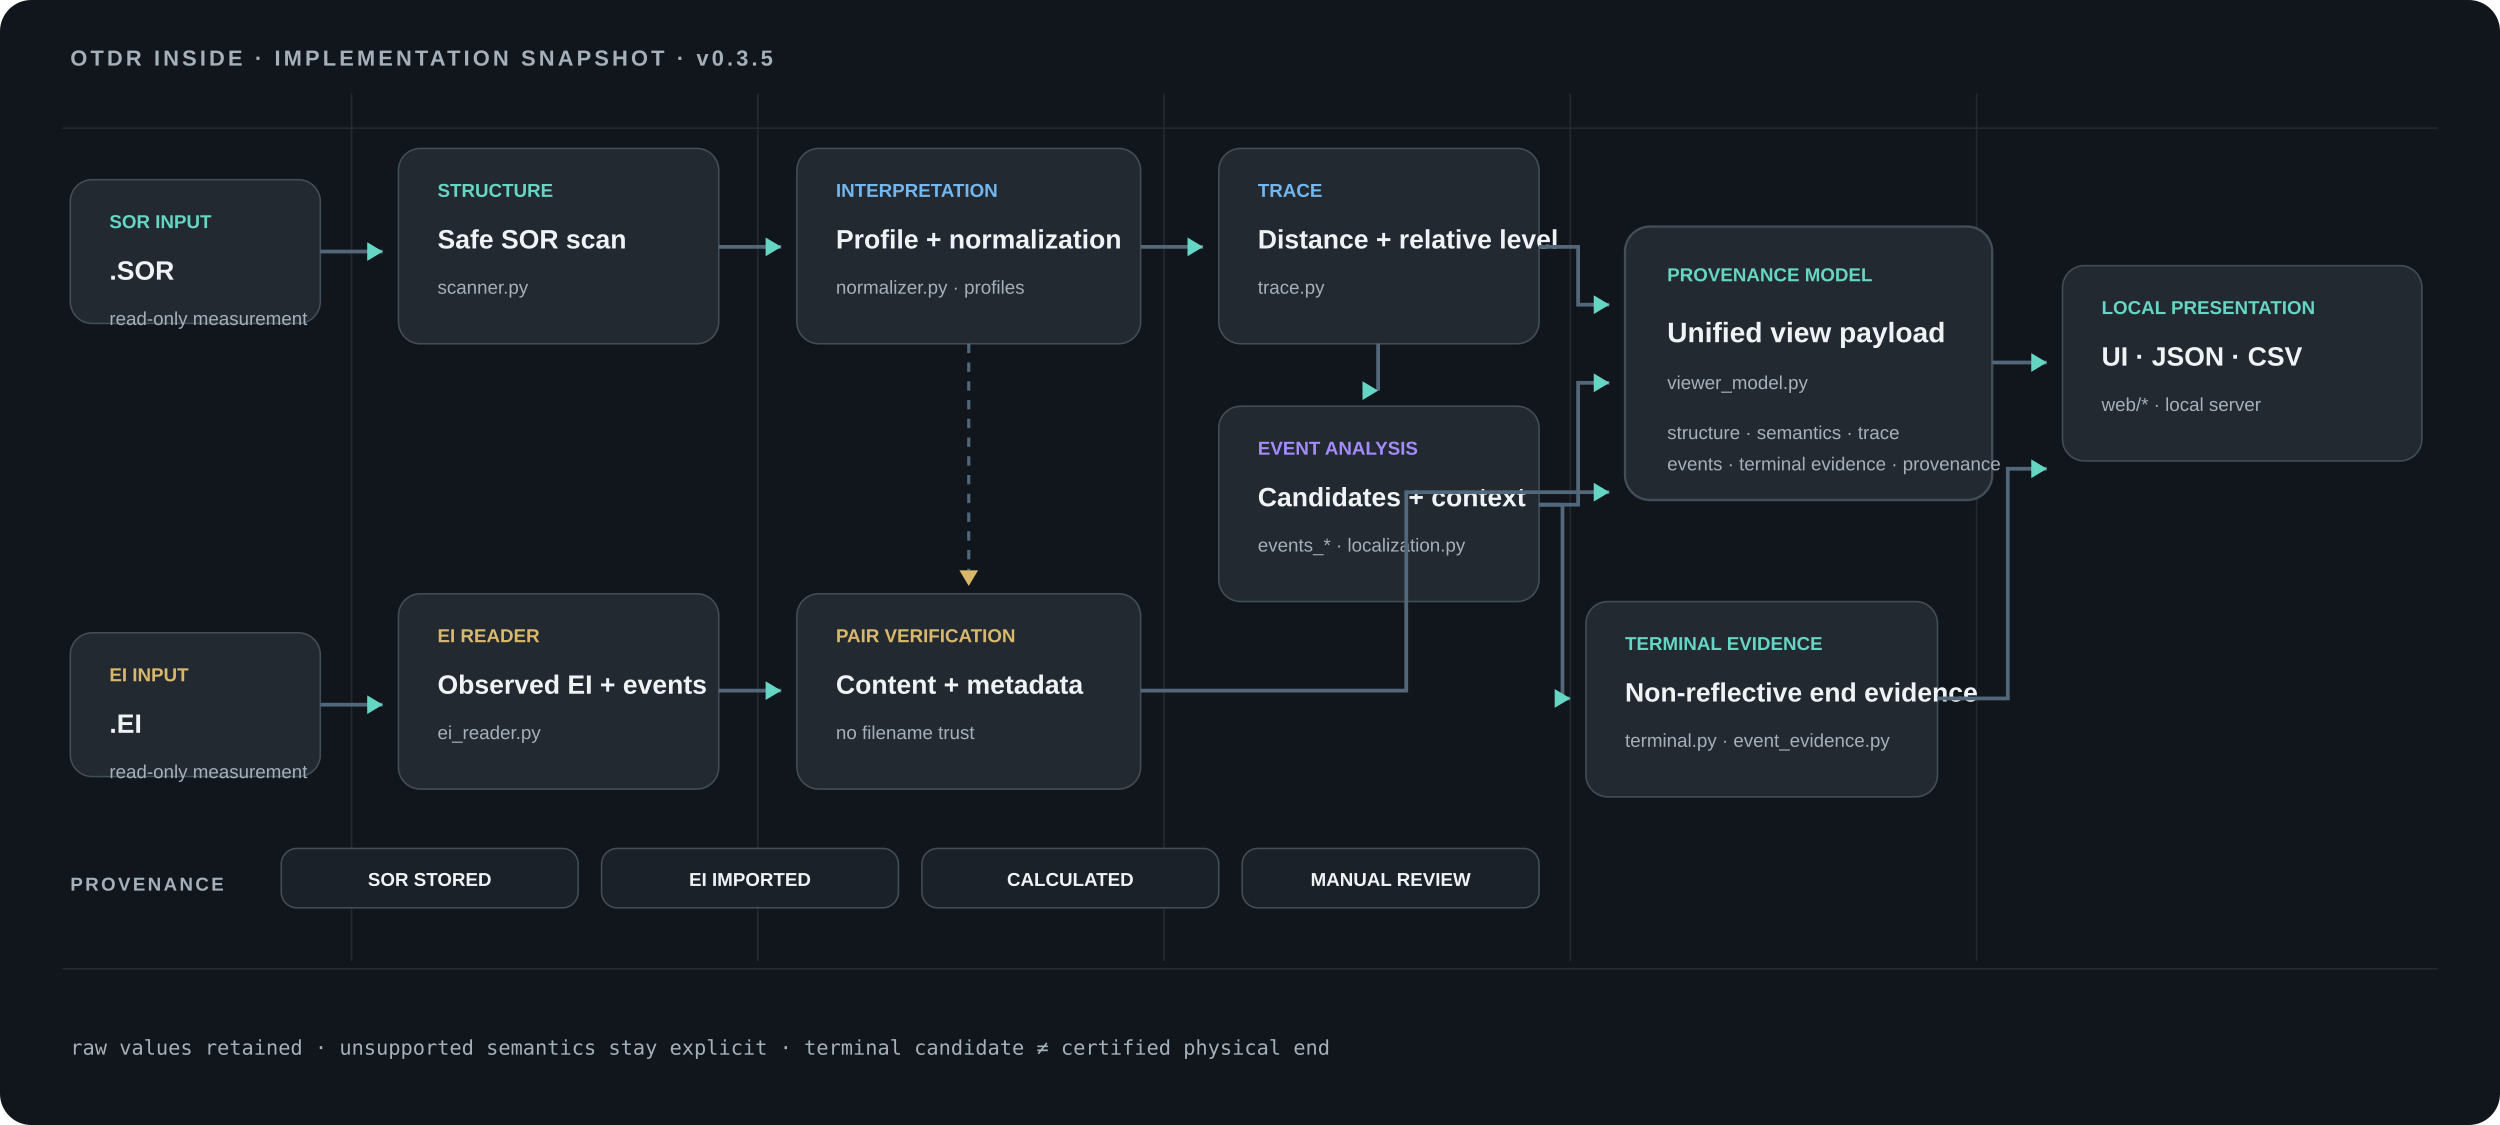
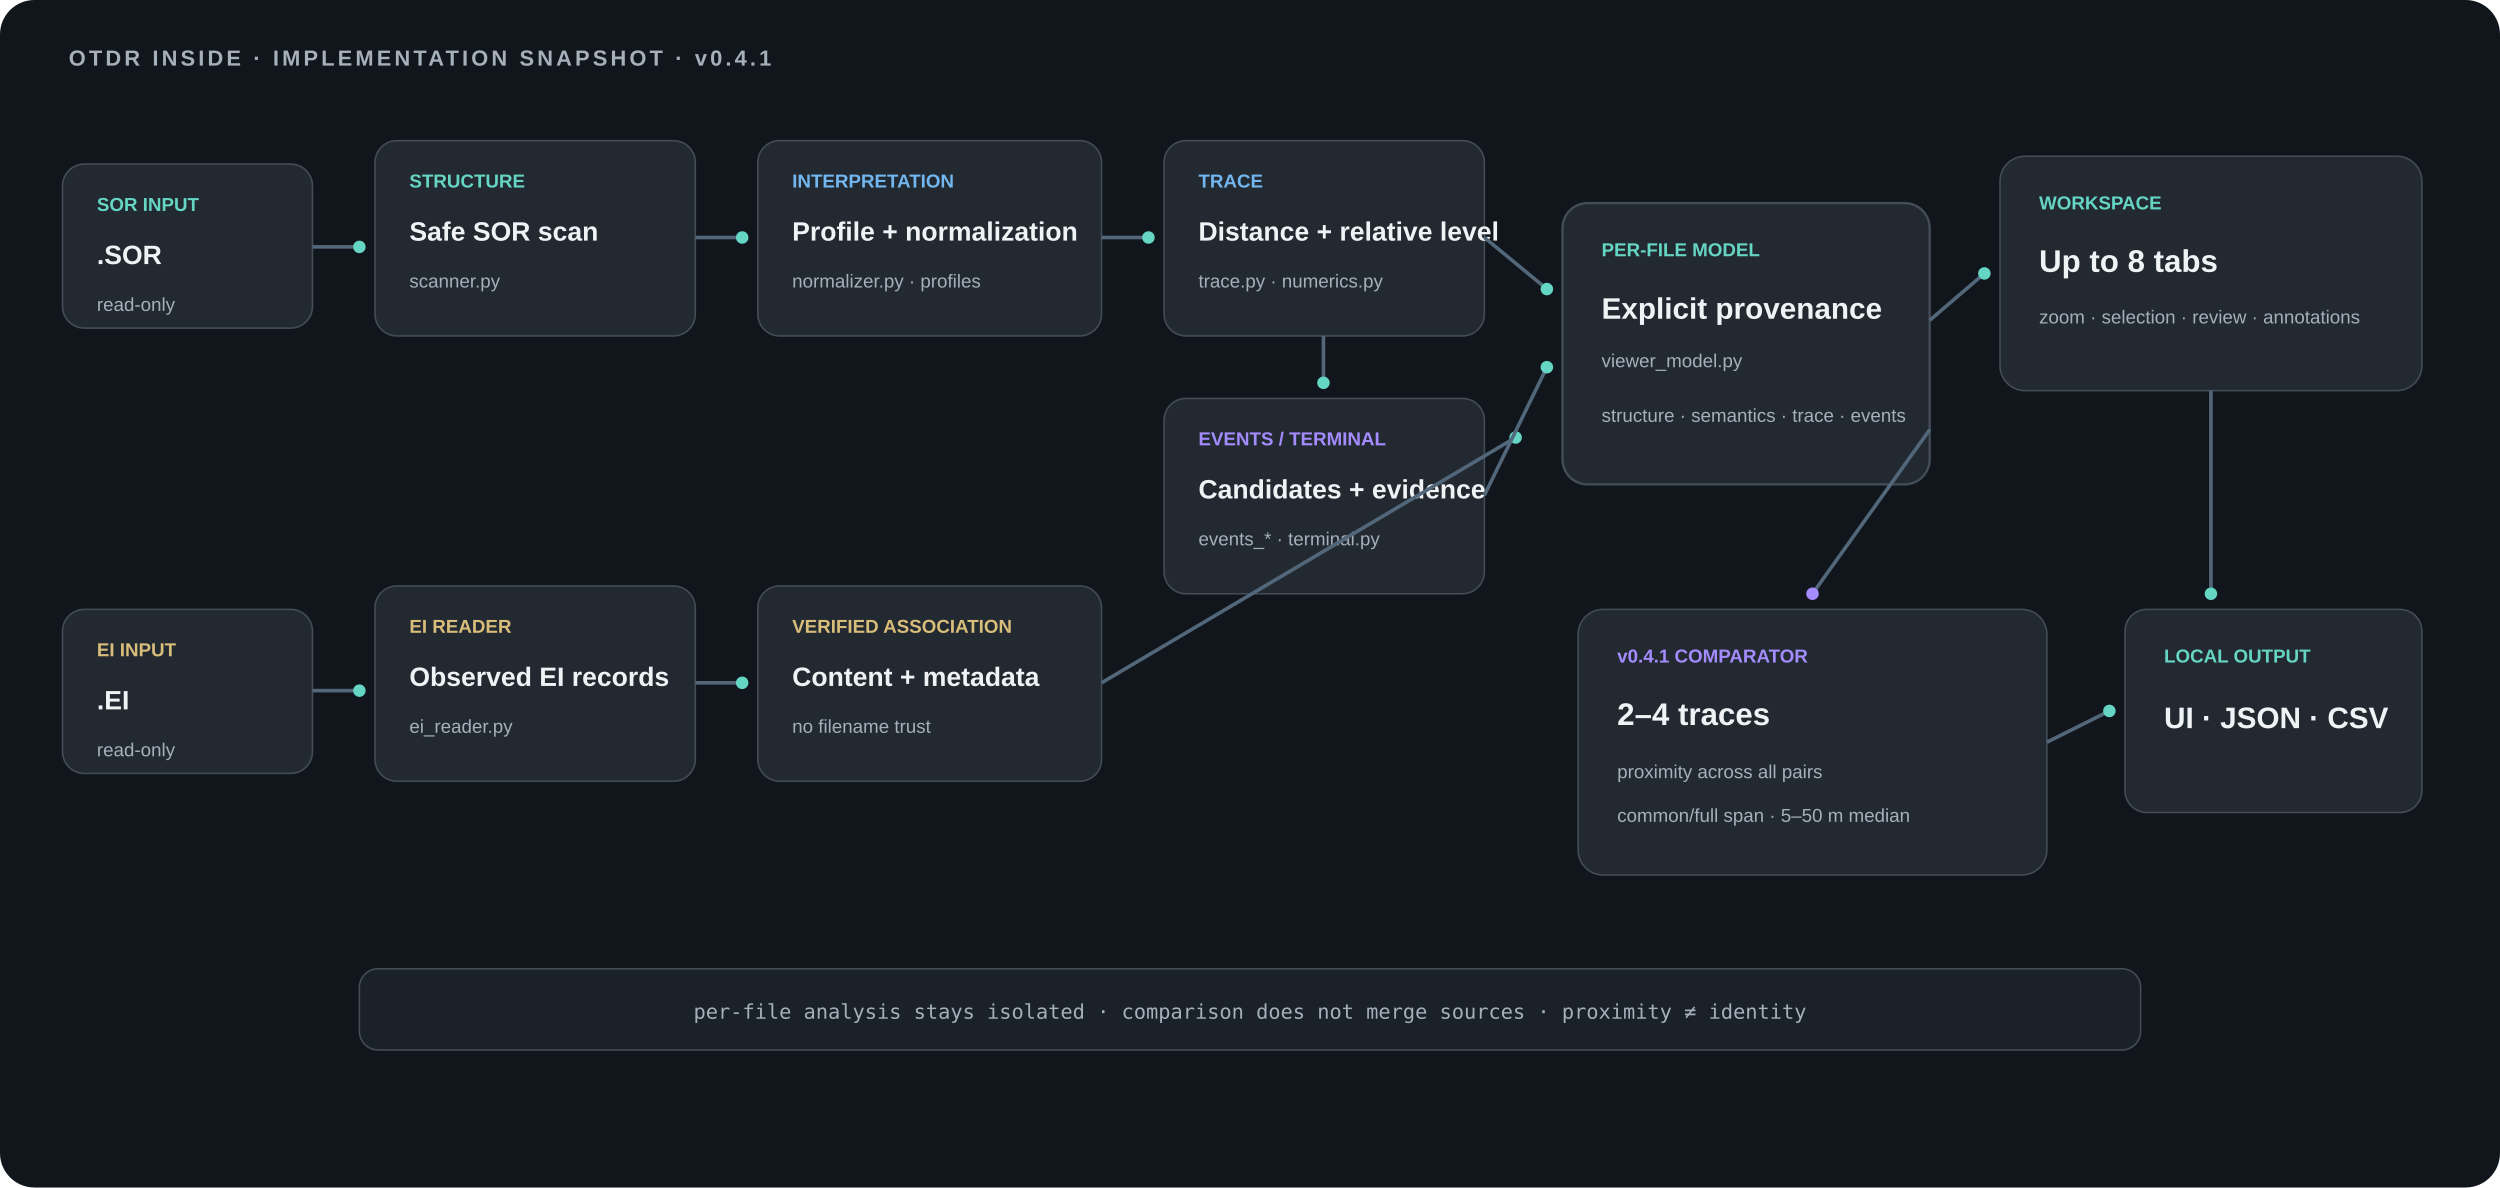
- <svg xmlns="http://www.w3.org/2000/svg" width="1600" height="720" viewBox="0 0 1600 720">
-   <rect width="1600" height="720" rx="20" fill="#11161d" />
-   <g opacity=".13" stroke="#a5b0ba" stroke-width="1">
-     <path d="M40 82H1560M40 620H1560" />
-     <path d="M225 60V615M485 60V615M745 60V615M1005 60V615M1265 60V615" />
+ <svg xmlns="http://www.w3.org/2000/svg" width="1600" height="760" viewBox="0 0 1600 760">
+   <rect width="1600" height="760" rx="22" fill="#11161d" />
+   <g font-family="Segoe UI,Arial,sans-serif">
+     <text x="44" y="42" fill="#a5b0ba" font-size="14" font-weight="700" letter-spacing="2">OTDR INSIDE · IMPLEMENTATION SNAPSHOT · v0.4.1</text>
+     <rect x="40" y="105" width="160" height="105" rx="14" fill="#232931" stroke="#434d57" />
+     <text x="62" y="135" fill="#65d6c3" font-size="12" font-weight="700">SOR INPUT</text>
+     <text x="62" y="169" fill="#f0f3f5" font-size="17" font-weight="700">.SOR</text>
+     <text x="62" y="199" fill="#a5b0ba" font-size="12">read-only</text>
+     <rect x="40" y="390" width="160" height="105" rx="14" fill="#232931" stroke="#434d57" />
+     <text x="62" y="420" fill="#d9bd7a" font-size="12" font-weight="700">EI INPUT</text>
+     <text x="62" y="454" fill="#f0f3f5" font-size="17" font-weight="700">.EI</text>
+     <text x="62" y="484" fill="#a5b0ba" font-size="12">read-only</text>
+     <rect x="240" y="90" width="205" height="125" rx="14" fill="#232931" stroke="#434d57" />
+     <text x="262" y="120" fill="#65d6c3" font-size="12" font-weight="700">STRUCTURE</text>
+     <text x="262" y="154" fill="#f0f3f5" font-size="17" font-weight="700">Safe SOR scan</text>
+     <text x="262" y="184" fill="#a5b0ba" font-size="12">scanner.py</text>
+     <rect x="485" y="90" width="220" height="125" rx="14" fill="#232931" stroke="#434d57" />
+     <text x="507" y="120" fill="#72b7ef" font-size="12" font-weight="700">INTERPRETATION</text>
+     <text x="507" y="154" fill="#f0f3f5" font-size="17" font-weight="700">Profile + normalization</text>
+     <text x="507" y="184" fill="#a5b0ba" font-size="12">normalizer.py · profiles</text>
+     <rect x="745" y="90" width="205" height="125" rx="14" fill="#232931" stroke="#434d57" />
+     <text x="767" y="120" fill="#72b7ef" font-size="12" font-weight="700">TRACE</text>
+     <text x="767" y="154" fill="#f0f3f5" font-size="17" font-weight="700">Distance + relative level</text>
+     <text x="767" y="184" fill="#a5b0ba" font-size="12">trace.py · numerics.py</text>
+     <rect x="745" y="255" width="205" height="125" rx="14" fill="#232931" stroke="#434d57" />
+     <text x="767" y="285" fill="#a48cff" font-size="12" font-weight="700">EVENTS / TERMINAL</text>
+     <text x="767" y="319" fill="#f0f3f5" font-size="17" font-weight="700">Candidates + evidence</text>
+     <text x="767" y="349" fill="#a5b0ba" font-size="12">events_* · terminal.py</text>
+     <rect x="240" y="375" width="205" height="125" rx="14" fill="#232931" stroke="#434d57" />
+     <text x="262" y="405" fill="#d9bd7a" font-size="12" font-weight="700">EI READER</text>
+     <text x="262" y="439" fill="#f0f3f5" font-size="17" font-weight="700">Observed EI records</text>
+     <text x="262" y="469" fill="#a5b0ba" font-size="12">ei_reader.py</text>
+     <rect x="485" y="375" width="220" height="125" rx="14" fill="#232931" stroke="#434d57" />
+     <text x="507" y="405" fill="#d9bd7a" font-size="12" font-weight="700">VERIFIED ASSOCIATION</text>
+     <text x="507" y="439" fill="#f0f3f5" font-size="17" font-weight="700">Content + metadata</text>
+     <text x="507" y="469" fill="#a5b0ba" font-size="12">no filename trust</text>
+     <rect x="1000" y="130" width="235" height="180" rx="16" fill="#232931" stroke="#434d57" stroke-width="1.5" />
+     <text x="1025" y="164" fill="#65d6c3" font-size="12" font-weight="700">PER-FILE MODEL</text>
+     <text x="1025" y="204" fill="#f0f3f5" font-size="19" font-weight="700">Explicit provenance</text>
+     <text x="1025" y="235" fill="#a5b0ba" font-size="12">viewer_model.py</text>
+     <text x="1025" y="270" fill="#a5b0ba" font-size="12">structure · semantics · trace · events</text>
+     <rect x="1280" y="100" width="270" height="150" rx="16" fill="#232931" stroke="#434d57" />
+     <text x="1305" y="134" fill="#65d6c3" font-size="12" font-weight="700">WORKSPACE</text>
+     <text x="1305" y="174" fill="#f0f3f5" font-size="20" font-weight="700">Up to 8 tabs</text>
+     <text x="1305" y="207" fill="#a5b0ba" font-size="12">zoom · selection · review · annotations</text>
+     <rect x="1010" y="390" width="300" height="170" rx="16" fill="#232931" stroke="#434d57" />
+     <text x="1035" y="424" fill="#a48cff" font-size="12" font-weight="700">v0.4.1 COMPARATOR</text>
+     <text x="1035" y="464" fill="#f0f3f5" font-size="20" font-weight="700">2–4 traces</text>
+     <text x="1035" y="498" fill="#a5b0ba" font-size="12">proximity across all pairs</text>
+     <text x="1035" y="526" fill="#a5b0ba" font-size="12">common/full span · 5–50 m median</text>
+     <rect x="1360" y="390" width="190" height="130" rx="14" fill="#232931" stroke="#434d57" />
+     <text x="1385" y="424" fill="#65d6c3" font-size="12" font-weight="700">LOCAL OUTPUT</text>
+     <text x="1385" y="466" fill="#f0f3f5" font-size="19" font-weight="700">UI · JSON · CSV</text>
+     <path d="M200 158 L230 158" stroke="#53677a" stroke-width="2.3" fill="none" />
+     <circle cx="230" cy="158" r="4" fill="#65d6c3" />
+     <path d="M445 152 L475 152" stroke="#53677a" stroke-width="2.3" fill="none" />
+     <circle cx="475" cy="152" r="4" fill="#65d6c3" />
+     <path d="M705 152 L735 152" stroke="#53677a" stroke-width="2.3" fill="none" />
+     <circle cx="735" cy="152" r="4" fill="#65d6c3" />
+     <path d="M847 215 L847 245" stroke="#53677a" stroke-width="2.3" fill="none" />
+     <circle cx="847" cy="245" r="4" fill="#65d6c3" />
+     <path d="M200 442 L230 442" stroke="#53677a" stroke-width="2.3" fill="none" />
+     <circle cx="230" cy="442" r="4" fill="#65d6c3" />
+     <path d="M445 437 L475 437" stroke="#53677a" stroke-width="2.3" fill="none" />
+     <circle cx="475" cy="437" r="4" fill="#65d6c3" />
+     <path d="M705 437 L970 280" stroke="#53677a" stroke-width="2.3" fill="none" />
+     <circle cx="970" cy="280" r="4" fill="#65d6c3" />
+     <path d="M950 317 L990 235" stroke="#53677a" stroke-width="2.3" fill="none" />
+     <circle cx="990" cy="235" r="4" fill="#65d6c3" />
+     <path d="M950 152 L990 185" stroke="#53677a" stroke-width="2.3" fill="none" />
+     <circle cx="990" cy="185" r="4" fill="#65d6c3" />
+     <path d="M1235 205 L1270 175" stroke="#53677a" stroke-width="2.3" fill="none" />
+     <circle cx="1270" cy="175" r="4" fill="#65d6c3" />
+     <path d="M1415 250 L1415 380" stroke="#53677a" stroke-width="2.3" fill="none" />
+     <circle cx="1415" cy="380" r="4" fill="#65d6c3" />
+     <path d="M1235 275 L1160 380" stroke="#53677a" stroke-width="2.3" fill="none" />
+     <circle cx="1160" cy="380" r="4" fill="#a48cff" />
+     <path d="M1310 475 L1350 455" stroke="#53677a" stroke-width="2.3" fill="none" />
+     <circle cx="1350" cy="455" r="4" fill="#65d6c3" />
+     <rect x="230" y="620" width="1140" height="52" rx="12" fill="#1b2128" stroke="#434d57" />
+     <text x="800" y="652" text-anchor="middle" fill="#a5b0ba" font-family="Consolas,monospace" font-size="13">per-file analysis stays isolated · comparison does not merge sources · proximity ≠ identity</text>
  </g>
-   <g font-family="Segoe UI,Arial,sans-serif">
-     <text x="45" y="42" fill="#a5b0ba" font-size="14" font-weight="700" letter-spacing="2">OTDR INSIDE · IMPLEMENTATION SNAPSHOT · v0.3.5</text>
-     <rect x="45" y="115" width="160" height="92" rx="14" fill="#232931" stroke="#434d57" />
-     <text x="70" y="146" fill="#65d6c3" font-size="12" font-weight="700">SOR INPUT</text>
-     <text x="70" y="179" fill="#f0f3f5" font-size="17" font-weight="700">.SOR</text>
-     <text x="70" y="208" fill="#a5b0ba" font-size="12">read-only measurement</text>
-     <rect x="45" y="405" width="160" height="92" rx="14" fill="#232931" stroke="#434d57" />
-     <text x="70" y="436" fill="#d9b86c" font-size="12" font-weight="700">EI INPUT</text>
-     <text x="70" y="469" fill="#f0f3f5" font-size="17" font-weight="700">.EI</text>
-     <text x="70" y="498" fill="#a5b0ba" font-size="12">read-only measurement</text>
-     <rect x="255" y="95" width="205" height="125" rx="14" fill="#232931" stroke="#434d57" />
-     <text x="280" y="126" fill="#65d6c3" font-size="12" font-weight="700">STRUCTURE</text>
-     <text x="280" y="159" fill="#f0f3f5" font-size="17" font-weight="700">Safe SOR scan</text>
-     <text x="280" y="188" fill="#a5b0ba" font-size="12">scanner.py</text>
-     <rect x="510" y="95" width="220" height="125" rx="14" fill="#232931" stroke="#434d57" />
-     <text x="535" y="126" fill="#72b7ef" font-size="12" font-weight="700">INTERPRETATION</text>
-     <text x="535" y="159" fill="#f0f3f5" font-size="17" font-weight="700">Profile + normalization</text>
-     <text x="535" y="188" fill="#a5b0ba" font-size="12">normalizer.py · profiles</text>
-     <rect x="780" y="95" width="205" height="125" rx="14" fill="#232931" stroke="#434d57" />
-     <text x="805" y="126" fill="#72b7ef" font-size="12" font-weight="700">TRACE</text>
-     <text x="805" y="159" fill="#f0f3f5" font-size="17" font-weight="700">Distance + relative level</text>
-     <text x="805" y="188" fill="#a5b0ba" font-size="12">trace.py</text>
-     <rect x="780" y="260" width="205" height="125" rx="14" fill="#232931" stroke="#434d57" />
-     <text x="805" y="291" fill="#a48cff" font-size="12" font-weight="700">EVENT ANALYSIS</text>
-     <text x="805" y="324" fill="#f0f3f5" font-size="17" font-weight="700">Candidates + context</text>
-     <text x="805" y="353" fill="#a5b0ba" font-size="12">events_* · localization.py</text>
-     <rect x="1015" y="385" width="225" height="125" rx="14" fill="#232931" stroke="#434d57" />
-     <text x="1040" y="416" fill="#65d6c3" font-size="12" font-weight="700">TERMINAL EVIDENCE</text>
-     <text x="1040" y="449" fill="#f0f3f5" font-size="17" font-weight="700">Non-reflective end evidence</text>
-     <text x="1040" y="478" fill="#a5b0ba" font-size="12">terminal.py · event_evidence.py</text>
-     <rect x="255" y="380" width="205" height="125" rx="14" fill="#232931" stroke="#434d57" />
-     <text x="280" y="411" fill="#d9b86c" font-size="12" font-weight="700">EI READER</text>
-     <text x="280" y="444" fill="#f0f3f5" font-size="17" font-weight="700">Observed EI + events</text>
-     <text x="280" y="473" fill="#a5b0ba" font-size="12">ei_reader.py</text>
-     <rect x="510" y="380" width="220" height="125" rx="14" fill="#232931" stroke="#434d57" />
-     <text x="535" y="411" fill="#d9b86c" font-size="12" font-weight="700">PAIR VERIFICATION</text>
-     <text x="535" y="444" fill="#f0f3f5" font-size="17" font-weight="700">Content + metadata</text>
-     <text x="535" y="473" fill="#a5b0ba" font-size="12">no filename trust</text>
-     <rect x="1040" y="145" width="235" height="175" rx="16" fill="#232931" stroke="#434d57" stroke-width="1.5" />
-     <text x="1067" y="180" fill="#65d6c3" font-size="12" font-weight="700">PROVENANCE MODEL</text>
-     <text x="1067" y="219" fill="#f0f3f5" font-size="18" font-weight="700">Unified view payload</text>
-     <text x="1067" y="249" fill="#a5b0ba" font-size="12">viewer_model.py</text>
-     <text x="1067" y="281" fill="#a5b0ba" font-size="12">structure · semantics · trace</text>
-     <text x="1067" y="301" fill="#a5b0ba" font-size="12">events · terminal evidence · provenance</text>
-     <rect x="1320" y="170" width="230" height="125" rx="14" fill="#232931" stroke="#434d57" />
-     <text x="1345" y="201" fill="#65d6c3" font-size="12" font-weight="700">LOCAL PRESENTATION</text>
-     <text x="1345" y="234" fill="#f0f3f5" font-size="17" font-weight="700">UI · JSON · CSV</text>
-     <text x="1345" y="263" fill="#a5b0ba" font-size="12">web/* · local server</text>
-     <text x="45" y="570" fill="#a5b0ba" font-size="12" font-weight="700" letter-spacing="1.5">PROVENANCE</text>
-     <rect x="180" y="543" width="190" height="38" rx="10" fill="#1b2128" stroke="#434d57" />
-     <text x="275" y="567" fill="#f0f3f5" text-anchor="middle" font-size="12" font-weight="600">SOR STORED</text>
-     <rect x="385" y="543" width="190" height="38" rx="10" fill="#1b2128" stroke="#434d57" />
-     <text x="480" y="567" fill="#f0f3f5" text-anchor="middle" font-size="12" font-weight="600">EI IMPORTED</text>
-     <rect x="590" y="543" width="190" height="38" rx="10" fill="#1b2128" stroke="#434d57" />
-     <text x="685" y="567" fill="#f0f3f5" text-anchor="middle" font-size="12" font-weight="600">CALCULATED</text>
-     <rect x="795" y="543" width="190" height="38" rx="10" fill="#1b2128" stroke="#434d57" />
-     <text x="890" y="567" fill="#f0f3f5" text-anchor="middle" font-size="12" font-weight="600">MANUAL REVIEW</text>
-     <text x="45" y="675" fill="#a5b0ba" font-family="Consolas,monospace" font-size="13">raw values retained · unsupported semantics stay explicit · terminal candidate ≠ certified physical end</text>
-   </g>
-   <path d="M205 161 L245 161" stroke="#53677a" stroke-width="2.4" fill="none" />
-   <polygon points="245,161 235,155 235,167" fill="#65d6c3" />
-   <path d="M460 158 L500 158" stroke="#53677a" stroke-width="2.4" fill="none" />
-   <polygon points="500,158 490,152 490,164" fill="#65d6c3" />
-   <path d="M730 158 L770 158" stroke="#53677a" stroke-width="2.4" fill="none" />
-   <polygon points="770,158 760,152 760,164" fill="#65d6c3" />
-   <path d="M882 220 L882 250" stroke="#53677a" stroke-width="2.4" fill="none" />
-   <polygon points="882,250 872,244 872,256" fill="#65d6c3" />
-   <path d="M205 451 L245 451" stroke="#53677a" stroke-width="2.4" fill="none" />
-   <polygon points="245,451 235,445 235,457" fill="#65d6c3" />
-   <path d="M460 442 L500 442" stroke="#53677a" stroke-width="2.4" fill="none" />
-   <polygon points="500,442 490,436 490,448" fill="#65d6c3" />
-   <path d="M730 442 H900 V315 H1030" stroke="#53677a" stroke-width="2.4" fill="none" />
-   <polygon points="1030,315 1020,309 1020,321" fill="#65d6c3" />
-   <path d="M985 323 H1010 V245 H1030" stroke="#53677a" stroke-width="2.4" fill="none" />
-   <polygon points="1030,245 1020,239 1020,251" fill="#65d6c3" />
-   <path d="M985 158 H1010 V195 H1030" stroke="#53677a" stroke-width="2.4" fill="none" />
-   <polygon points="1030,195 1020,189 1020,201" fill="#65d6c3" />
-   <path d="M1240 447 H1285 V300 H1310" stroke="#53677a" stroke-width="2.4" fill="none" />
-   <polygon points="1310,300 1300,294 1300,306" fill="#65d6c3" />
-   <path d="M1275 232 L1310 232" stroke="#53677a" stroke-width="2.4" fill="none" />
-   <polygon points="1310,232 1300,226 1300,238" fill="#65d6c3" />
-   <path d="M985 323 H1000 V447 H1005" stroke="#53677a" stroke-width="2.4" fill="none" />
-   <polygon points="1005,447 995,441 995,453" fill="#65d6c3" />
-   <path d="M620 220 V365" stroke="#53677a" stroke-width="2" stroke-dasharray="6 6" fill="none" />
-   <polygon points="620,375 614,365 626,365" fill="#d9b86c" />
</svg>
